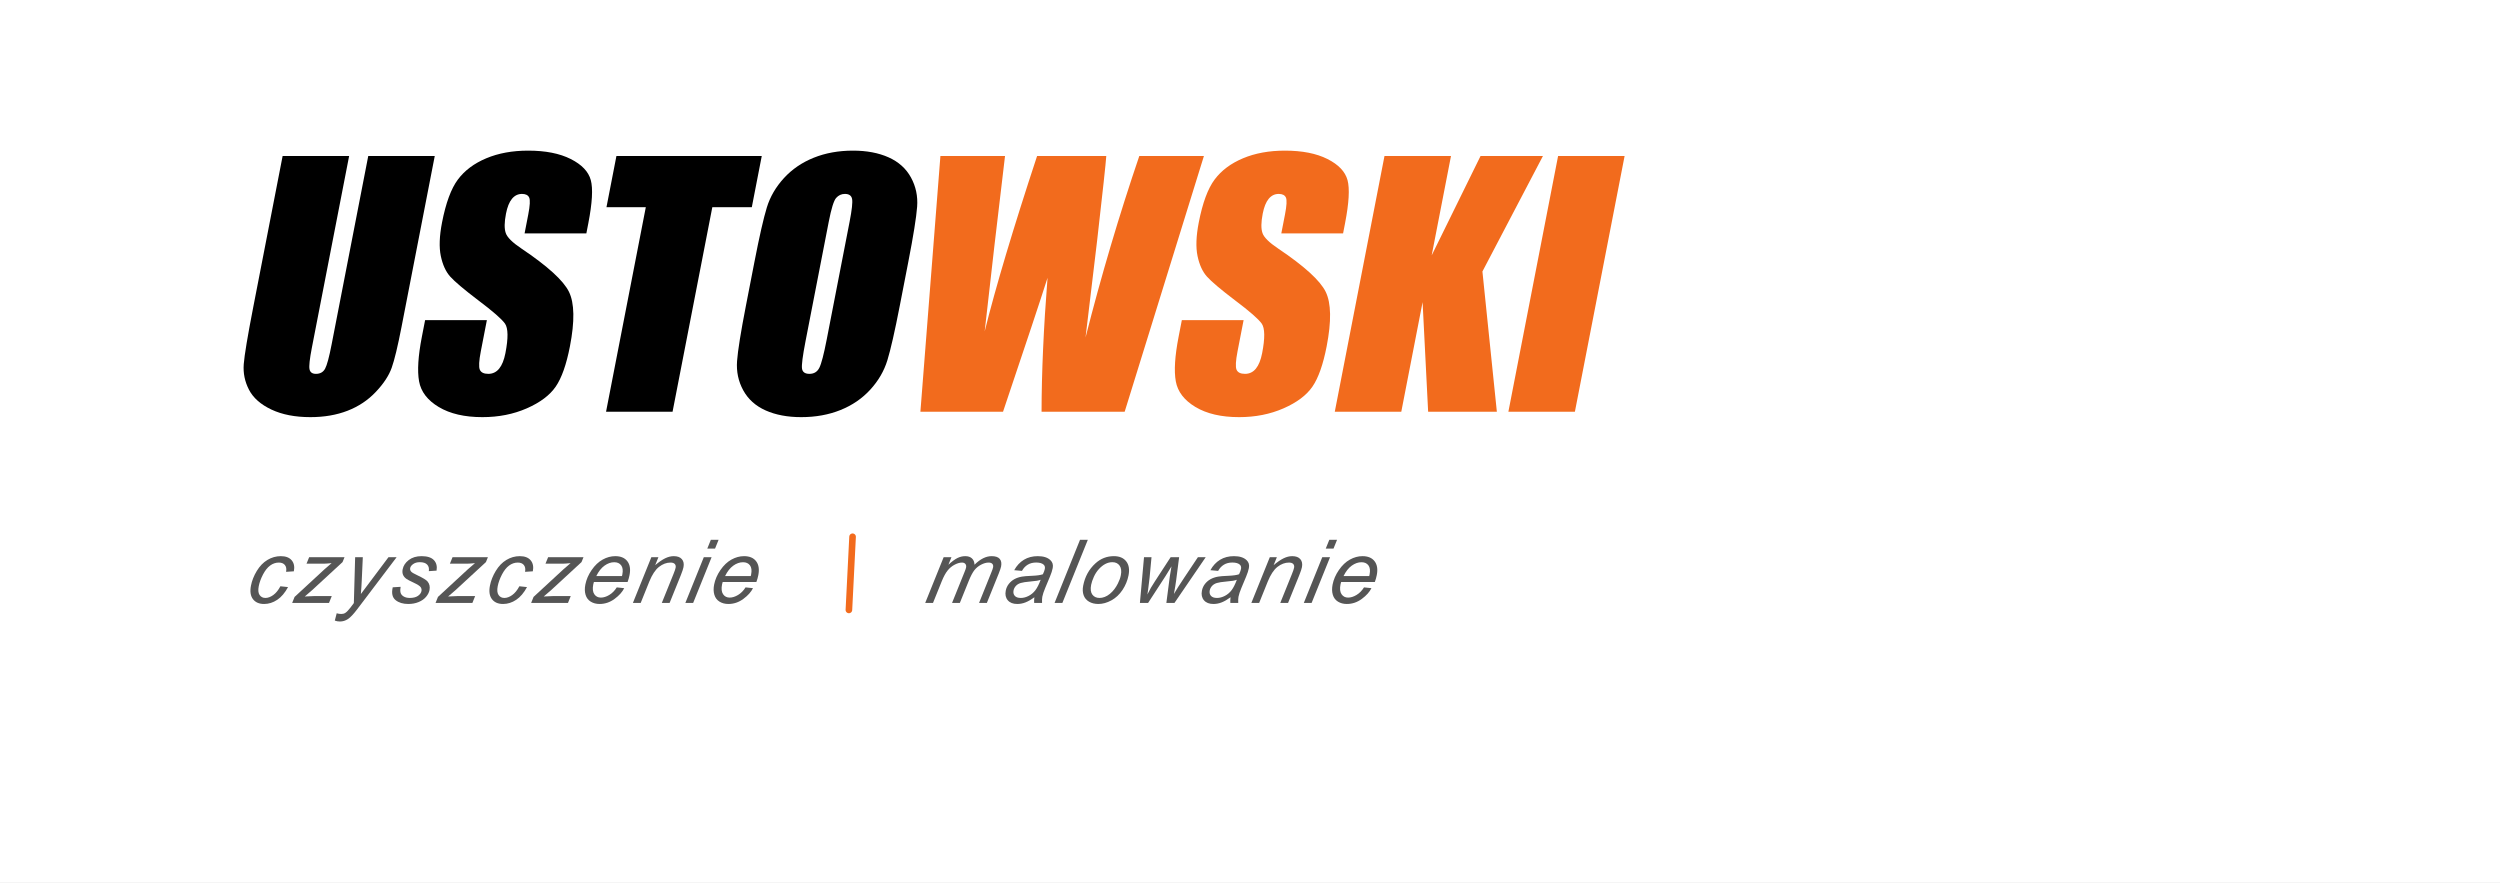
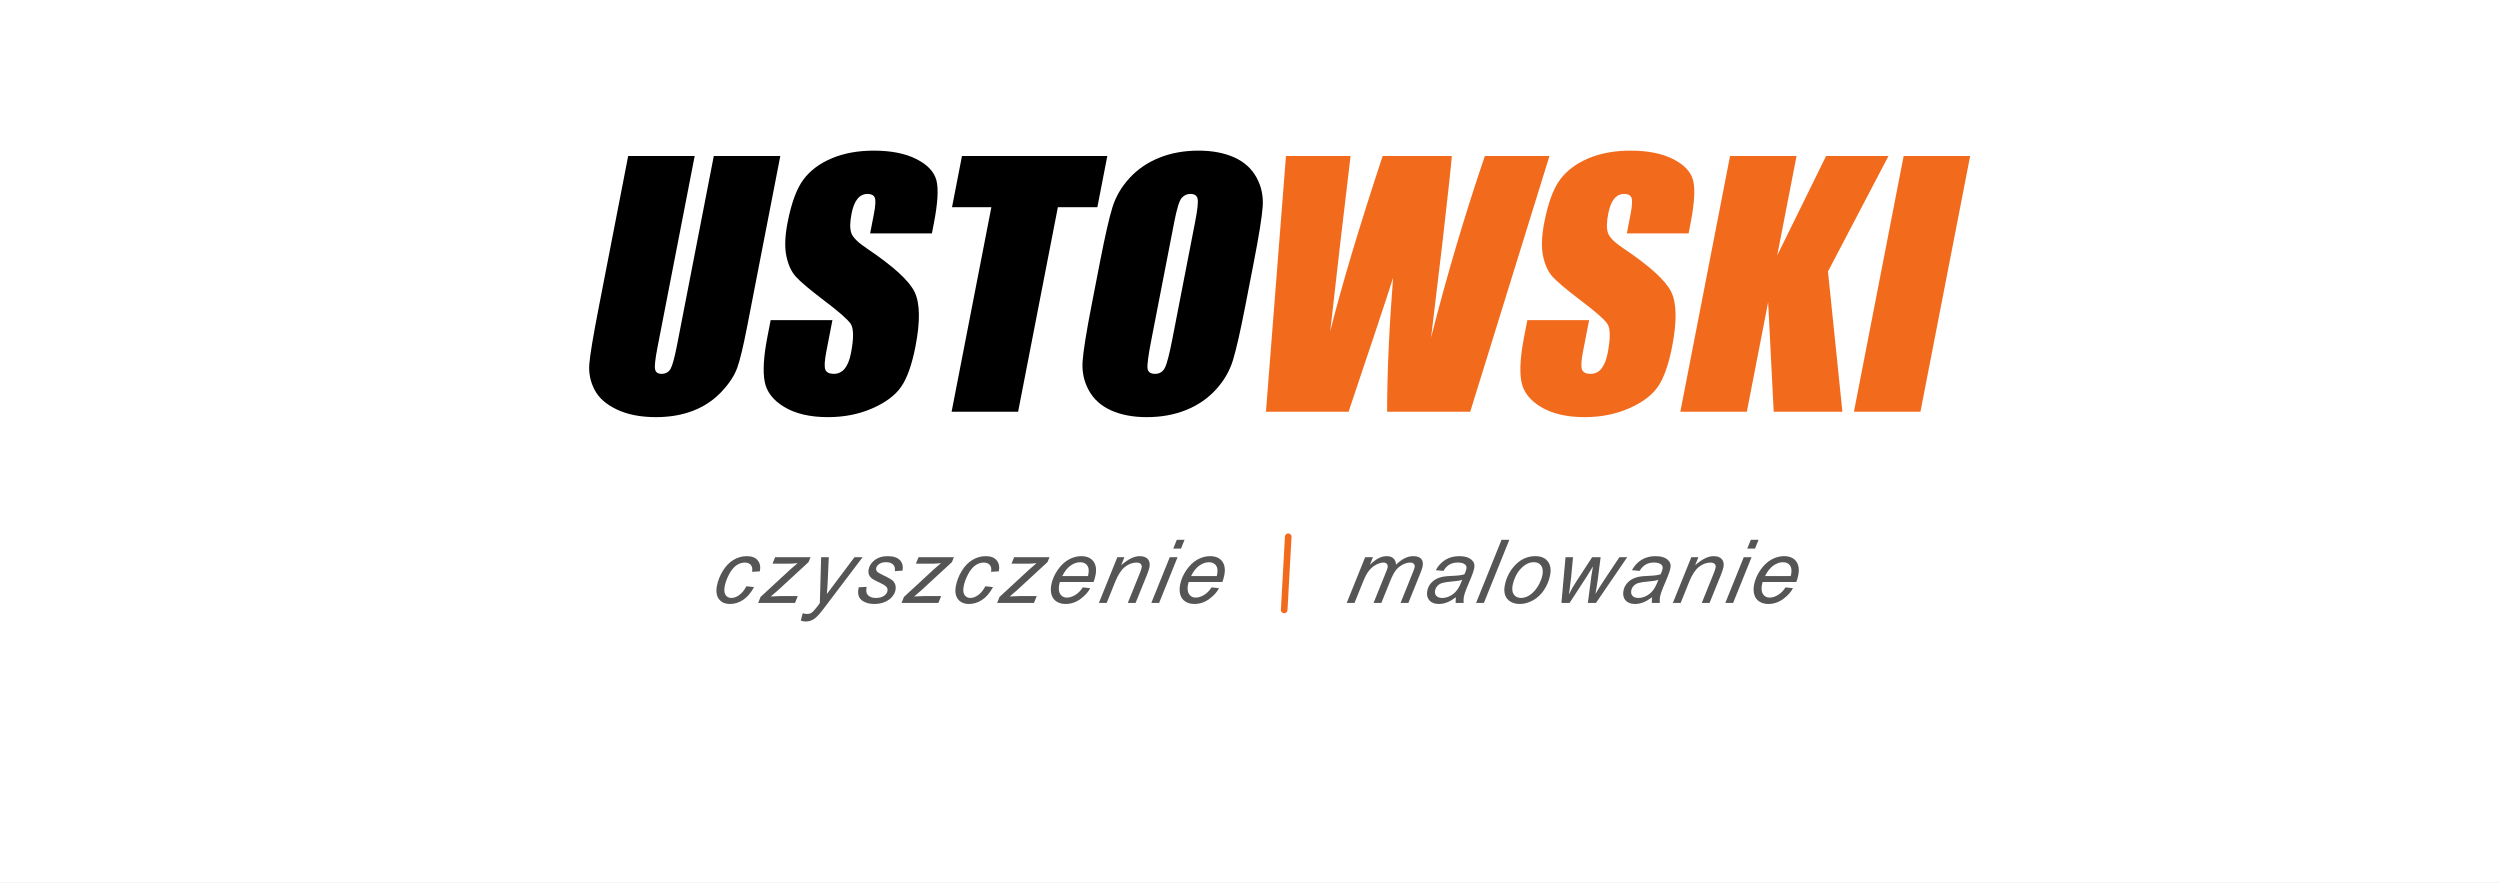
<svg xmlns="http://www.w3.org/2000/svg" viewBox="0 0 680 240">
  <rect width="680" height="240" fill="#ffffff" />
-   <path d="M1041 1619V537Q1041 353 1029.0 278.5Q1017 204 958.0 125.5Q899 47 802.5 6.5Q706 -34 575 -34Q430 -34 319.0 14.0Q208 62 153.0 139.0Q98 216 88.0 301.5Q78 387 78 661V1619H499V405Q499 299 510.5 269.5Q522 240 557 240Q597 240 608.5 272.5Q620 305 620 426V1619Z" transform="matrix(0.042969,0,0.008352,-0.042969,60.00,112.00)" fill="#000000" />
-   <path d="M976 1129H585V1249Q585 1333 570.0 1356.0Q555 1379 520 1379Q482 1379 462.5 1348.0Q443 1317 443 1254Q443 1173 465 1132Q486 1091 584 1033Q865 866 938 759Q1011 652 1011 414Q1011 241 970.5 159.0Q930 77 814.0 21.5Q698 -34 544 -34Q375 -34 255.5 30.0Q136 94 99.0 193.0Q62 292 62 474V580H453V383Q453 292 469.5 266.0Q486 240 528 240Q570 240 590.5 273.0Q611 306 611 371Q611 514 572 558Q532 602 375 705Q218 809 167.0 856.0Q116 903 82.5 986.0Q49 1069 49 1198Q49 1384 96.5 1470.0Q144 1556 250.0 1604.5Q356 1653 506 1653Q670 1653 785.5 1600.0Q901 1547 938.5 1466.5Q976 1386 976 1193Z" transform="matrix(0.042969,0,0.008352,-0.042969,108.12,112.00)" fill="#000000" />
-   <path d="M932 1619V1295H682V0H261V1295H12V1619Z" transform="matrix(0.042969,0,0.008352,-0.042969,153.63,112.00)" fill="#000000" />
-   <path d="M1046 671Q1046 427 1034.5 325.5Q1023 224 962.5 140.0Q902 56 799.0 11.0Q696 -34 559 -34Q429 -34 325.5 8.5Q222 51 159.0 136.0Q96 221 84.0 321.0Q72 421 72 671V948Q72 1192 83.5 1293.5Q95 1395 155.5 1479.0Q216 1563 319.0 1608.0Q422 1653 559 1653Q689 1653 792.5 1610.5Q896 1568 959.0 1483.0Q1022 1398 1034.0 1298.0Q1046 1198 1046 948ZM625 1203Q625 1316 612.5 1347.5Q600 1379 561 1379Q528 1379 510.5 1353.5Q493 1328 493 1203V447Q493 306 504.5 273.0Q516 240 558 240Q601 240 613.0 278.0Q625 316 625 459Z" transform="matrix(0.042969,0,0.008352,-0.042969,194.19,112.00)" fill="#000000" />
-   <path d="M1668 1619 1481 0H955Q883 373 828 848Q803 645 711 0H188L0 1619H409L452 1054L496 509Q519 932 612 1619H1050Q1059 1548 1096 1085L1142 470Q1177 1057 1259 1619Z" transform="matrix(0.042969,0,0.008352,-0.042969,242.27,112.00)" fill="#f26b1d" />
-   <path d="M976 1129H585V1249Q585 1333 570.0 1356.0Q555 1379 520 1379Q482 1379 462.5 1348.0Q443 1317 443 1254Q443 1173 465 1132Q486 1091 584 1033Q865 866 938 759Q1011 652 1011 414Q1011 241 970.5 159.0Q930 77 814.0 21.5Q698 -34 544 -34Q375 -34 255.5 30.0Q136 94 99.0 193.0Q62 292 62 474V580H453V383Q453 292 469.5 266.0Q486 240 528 240Q570 240 590.5 273.0Q611 306 611 371Q611 514 572 558Q532 602 375 705Q218 809 167.0 856.0Q116 903 82.5 986.0Q49 1069 49 1198Q49 1384 96.5 1470.0Q144 1556 250.0 1604.5Q356 1653 506 1653Q670 1653 785.5 1600.0Q901 1547 938.5 1466.5Q976 1386 976 1193Z" transform="matrix(0.042969,0,0.008352,-0.042969,313.95,112.00)" fill="#f26b1d" />
-   <path d="M1087 1619 846 888 1110 0H675L505 694V0H84V1619H505V990L692 1619Z" transform="matrix(0.042969,0,0.008352,-0.042969,359.45,112.00)" fill="#f26b1d" />
-   <path d="M505 1619V0H84V1619Z" transform="matrix(0.042969,0,0.008352,-0.042969,406.67,112.00)" fill="#f26b1d" />
-   <path d="M801 387 982 368Q914 169 788.5 72.5Q663 -24 503 -24Q330 -24 222.5 88.0Q115 200 115 401Q115 575 184.0 743.0Q253 911 381.5 998.5Q510 1086 675 1086Q846 1086 946.0 989.5Q1046 893 1046 734L868 722Q867 823 809.5 880.0Q752 937 658 937Q549 937 469.0 868.0Q389 799 343.5 658.5Q298 518 298 388Q298 252 358.0 184.0Q418 116 506 116Q594 116 674.5 183.0Q755 250 801 387Z" transform="matrix(0.011719,0,0.002278,-0.011719,66.00,164.00)" fill="#555555" />
-   <path d="M40 0 69 140 640 783Q701 851 776 924Q647 911 591 911H196L228 1062H1049L1025 948L449 301Q400 246 303 150Q454 159 510 159H928L895 0Z" transform="matrix(0.011719,0,0.002278,-0.011719,79.00,164.00)" fill="#555555" />
-   <path d="M0 -410 11 -240Q67 -256 120 -256Q175 -256 209 -231Q253 -198 305 -107L363 -3L186 1062H364L444 525Q468 366 485 207L960 1062H1149L472 -141Q374 -317 298.0 -374.0Q222 -431 123 -431Q60 -431 0 -410Z" transform="matrix(0.011719,0,0.002278,-0.011719,92.00,164.00)" fill="#555555" />
-   <path d="M85 363 266 374Q266 296 290.0 241.0Q314 186 378.5 151.0Q443 116 529 116Q649 116 709.0 164.0Q769 212 769 277Q769 324 733 366Q696 408 552.5 469.5Q409 531 369 556Q302 597 268.0 652.5Q234 708 234 780Q234 906 334.0 996.0Q434 1086 614 1086Q814 1086 918.5 993.5Q1023 901 1027 750L850 738Q846 834 782.0 890.0Q718 946 601 946Q507 946 455.0 903.0Q403 860 403 810Q403 760 448 722Q478 696 603 642Q811 552 865 500Q951 417 951 298Q951 219 902.5 143.0Q854 67 754.5 21.5Q655 -24 520 -24Q336 -24 207 67Q78 158 85 363Z" transform="matrix(0.011719,0,0.002278,-0.011719,105.00,164.00)" fill="#555555" />
-   <path d="M40 0 69 140 640 783Q701 851 776 924Q647 911 591 911H196L228 1062H1049L1025 948L449 301Q400 246 303 150Q454 159 510 159H928L895 0Z" transform="matrix(0.011719,0,0.002278,-0.011719,118.00,164.00)" fill="#555555" />
-   <path d="M801 387 982 368Q914 169 788.5 72.5Q663 -24 503 -24Q330 -24 222.5 88.0Q115 200 115 401Q115 575 184.0 743.0Q253 911 381.5 998.5Q510 1086 675 1086Q846 1086 946.0 989.5Q1046 893 1046 734L868 722Q867 823 809.5 880.0Q752 937 658 937Q549 937 469.0 868.0Q389 799 343.5 658.5Q298 518 298 388Q298 252 358.0 184.0Q418 116 506 116Q594 116 674.5 183.0Q755 250 801 387Z" transform="matrix(0.011719,0,0.002278,-0.011719,131.00,164.00)" fill="#555555" />
-   <path d="M40 0 69 140 640 783Q701 851 776 924Q647 911 591 911H196L228 1062H1049L1025 948L449 301Q400 246 303 150Q454 159 510 159H928L895 0Z" transform="matrix(0.011719,0,0.002278,-0.011719,144.00,164.00)" fill="#555555" />
-   <path d="M848 361 1024 343Q986 212 849.5 94.0Q713 -24 524 -24Q406 -24 307.5 30.5Q209 85 157.5 189.0Q106 293 106 426Q106 600 186.5 763.5Q267 927 395.0 1006.5Q523 1086 672 1086Q862 1086 975.5 968.0Q1089 850 1089 646Q1089 568 1075 486H293Q289 455 289 430Q289 281 357.5 202.5Q426 124 525 124Q618 124 708.0 185.0Q798 246 848 361ZM322 624H918Q919 652 919 664Q919 800 851.0 872.5Q783 945 676 945Q560 945 464.5 865.0Q369 785 322 624Z" transform="matrix(0.011719,0,0.002278,-0.011719,157.00,164.00)" fill="#555555" />
-   <path d="M68 0 290 1062H454L415 877Q522 986 615.0 1036.0Q708 1086 805 1086Q934 1086 1007.5 1016.0Q1081 946 1081 829Q1081 770 1055 643L920 0H739L880 673Q901 771 901 818Q901 871 864.5 904.0Q828 937 759 937Q620 937 511.5 837.0Q403 737 352 494L249 0Z" transform="matrix(0.011719,0,0.002278,-0.011719,171.35,164.00)" fill="#555555" />
-   <path d="M325 1261 368 1466H548L505 1261ZM61 0 283 1062H464L242 0Z" transform="matrix(0.011719,0,0.002278,-0.011719,185.70,164.00)" fill="#555555" />
-   <path d="M848 361 1024 343Q986 212 849.5 94.0Q713 -24 524 -24Q406 -24 307.5 30.5Q209 85 157.5 189.0Q106 293 106 426Q106 600 186.5 763.5Q267 927 395.0 1006.5Q523 1086 672 1086Q862 1086 975.5 968.0Q1089 850 1089 646Q1089 568 1075 486H293Q289 455 289 430Q289 281 357.5 202.5Q426 124 525 124Q618 124 708.0 185.0Q798 246 848 361ZM322 624H918Q919 652 919 664Q919 800 851.0 872.5Q783 945 676 945Q560 945 464.5 865.0Q369 785 322 624Z" transform="matrix(0.011719,0,0.002278,-0.011719,192.03,164.00)" fill="#555555" />
-   <line x1="231.9" y1="146.0" x2="230.9" y2="165.9" stroke="#f26b1d" stroke-width="1.8" stroke-linecap="round" />
-   <path d="M67 0 289 1062H470L433 887Q534 1000 613.5 1043.0Q693 1086 786 1086Q885 1086 951.5 1033.5Q1018 981 1039 887Q1120 987 1209.5 1036.5Q1299 1086 1398 1086Q1531 1086 1597.5 1023.0Q1664 960 1664 846Q1664 797 1641 684L1498 0H1317L1463 702Q1482 788 1482 825Q1482 877 1449.0 907.0Q1416 937 1356 937Q1275 937 1191.0 888.0Q1107 839 1060.5 759.5Q1014 680 979 515L871 0H690L840 717Q856 790 856 821Q856 873 823.5 905.0Q791 937 739 937Q662 937 577.5 888.0Q493 839 440.0 751.5Q387 664 353 502L248 0Z" transform="matrix(0.011719,0,0.002278,-0.011719,250.87,164.00)" fill="#555555" />
-   <path d="M784 132Q690 51 603.0 13.5Q516 -24 417 -24Q270 -24 180.0 62.5Q90 149 90 284Q90 373 130.5 441.5Q171 510 238.0 551.5Q305 593 402 611Q463 623 633.5 630.0Q804 637 878 666Q899 740 899 789Q899 852 853 888Q790 938 669 938Q555 938 482.5 887.5Q410 837 377 744L194 760Q250 918 371.5 1002.0Q493 1086 678 1086Q875 1086 990 992Q1078 922 1078 810Q1078 725 1053 613L994 349Q966 223 966 144Q966 94 988 0H805Q790 52 784 132ZM851 538Q813 523 769.5 515.0Q726 507 624 498Q466 484 401.0 462.5Q336 441 303.0 394.0Q270 347 270 290Q270 214 322.5 165.0Q375 116 472 116Q562 116 645.0 163.5Q728 211 776.0 296.0Q824 381 851 538Z" transform="matrix(0.011719,0,0.002278,-0.011719,271.86,164.00)" fill="#555555" />
-   <path d="M54 0 360 1466H541L235 0Z" transform="matrix(0.011719,0,0.002278,-0.011719,286.21,164.00)" fill="#555555" />
-   <path d="M100 403Q100 714 283 918Q434 1086 679 1086Q871 1086 988.5 966.0Q1106 846 1106 642Q1106 459 1032.0 301.5Q958 144 821.5 60.0Q685 -24 534 -24Q410 -24 308.5 29.0Q207 82 153.5 179.0Q100 276 100 403ZM281 421Q281 271 353.0 193.5Q425 116 536 116Q594 116 651.0 139.5Q708 163 757.0 211.0Q806 259 840.5 320.5Q875 382 896 453Q927 552 927 643Q927 787 854.5 866.5Q782 946 672 946Q587 946 517.0 905.5Q447 865 390.5 787.0Q334 709 307.5 605.5Q281 502 281 421Z" transform="matrix(0.011719,0,0.002278,-0.011719,292.54,164.00)" fill="#555555" />
-   <path d="M270 0 159 1062H333L381 585L400 317Q402 287 406 196Q436 298 457.0 352.5Q478 407 524 508L777 1062H974L1009 531Q1017 410 1019 208Q1069 342 1182 580L1410 1062H1591L1072 0H884L844 623Q840 681 838 849Q797 742 741 618L460 0Z" transform="matrix(0.011719,0,0.002278,-0.011719,306.89,164.00)" fill="#555555" />
-   <path d="M784 132Q690 51 603.0 13.5Q516 -24 417 -24Q270 -24 180.0 62.5Q90 149 90 284Q90 373 130.5 441.5Q171 510 238.0 551.5Q305 593 402 611Q463 623 633.5 630.0Q804 637 878 666Q899 740 899 789Q899 852 853 888Q790 938 669 938Q555 938 482.5 887.5Q410 837 377 744L194 760Q250 918 371.5 1002.0Q493 1086 678 1086Q875 1086 990 992Q1078 922 1078 810Q1078 725 1053 613L994 349Q966 223 966 144Q966 94 988 0H805Q790 52 784 132ZM851 538Q813 523 769.5 515.0Q726 507 624 498Q466 484 401.0 462.5Q336 441 303.0 394.0Q270 347 270 290Q270 214 322.5 165.0Q375 116 472 116Q562 116 645.0 163.5Q728 211 776.0 296.0Q824 381 851 538Z" transform="matrix(0.011719,0,0.002278,-0.011719,325.22,164.00)" fill="#555555" />
-   <path d="M68 0 290 1062H454L415 877Q522 986 615.0 1036.0Q708 1086 805 1086Q934 1086 1007.5 1016.0Q1081 946 1081 829Q1081 770 1055 643L920 0H739L880 673Q901 771 901 818Q901 871 864.5 904.0Q828 937 759 937Q620 937 511.5 837.0Q403 737 352 494L249 0Z" transform="matrix(0.011719,0,0.002278,-0.011719,339.57,164.00)" fill="#555555" />
-   <path d="M325 1261 368 1466H548L505 1261ZM61 0 283 1062H464L242 0Z" transform="matrix(0.011719,0,0.002278,-0.011719,353.92,164.00)" fill="#555555" />
-   <path d="M848 361 1024 343Q986 212 849.5 94.0Q713 -24 524 -24Q406 -24 307.5 30.5Q209 85 157.5 189.0Q106 293 106 426Q106 600 186.5 763.5Q267 927 395.0 1006.5Q523 1086 672 1086Q862 1086 975.5 968.0Q1089 850 1089 646Q1089 568 1075 486H293Q289 455 289 430Q289 281 357.5 202.5Q426 124 525 124Q618 124 708.0 185.0Q798 246 848 361ZM322 624H918Q919 652 919 664Q919 800 851.0 872.5Q783 945 676 945Q560 945 464.5 865.0Q369 785 322 624Z" transform="matrix(0.011719,0,0.002278,-0.011719,360.25,164.00)" fill="#555555" />
+   <path d="M1041 1619V537Q1041 353 1029.0 278.5Q1017 204 958.0 125.5Q899 47 802.5 6.5Q706 -34 575 -34Q430 -34 319.0 14.0Q208 62 153.0 139.0Q98 216 88.0 301.5Q78 387 78 661V1619H499V405Q499 299 510.5 269.5Q522 240 557 240Q597 240 608.5 272.5Q620 305 620 426V1619Z" transform="matrix(0.042969,0,0.008352,-0.042969,153.99,112.00)" fill="#000000" />
+   <path d="M976 1129H585V1249Q585 1333 570.0 1356.0Q555 1379 520 1379Q482 1379 462.5 1348.0Q443 1317 443 1254Q443 1173 465 1132Q486 1091 584 1033Q865 866 938 759Q1011 652 1011 414Q1011 241 970.5 159.0Q930 77 814.0 21.5Q698 -34 544 -34Q375 -34 255.5 30.0Q136 94 99.0 193.0Q62 292 62 474V580H453V383Q453 292 469.5 266.0Q486 240 528 240Q570 240 590.5 273.0Q611 306 611 371Q611 514 572 558Q532 602 375 705Q218 809 167.0 856.0Q116 903 82.5 986.0Q49 1069 49 1198Q49 1384 96.5 1470.0Q144 1556 250.0 1604.5Q356 1653 506 1653Q670 1653 785.5 1600.0Q901 1547 938.5 1466.5Q976 1386 976 1193Z" transform="matrix(0.042969,0,0.008352,-0.042969,202.11,112.00)" fill="#000000" />
+   <path d="M932 1619V1295H682V0H261V1295H12V1619Z" transform="matrix(0.042969,0,0.008352,-0.042969,247.62,112.00)" fill="#000000" />
+   <path d="M1046 671Q1046 427 1034.5 325.5Q1023 224 962.5 140.0Q902 56 799.0 11.0Q696 -34 559 -34Q429 -34 325.5 8.5Q222 51 159.0 136.0Q96 221 84.0 321.0Q72 421 72 671V948Q72 1192 83.5 1293.5Q95 1395 155.5 1479.0Q216 1563 319.0 1608.0Q422 1653 559 1653Q689 1653 792.5 1610.5Q896 1568 959.0 1483.0Q1022 1398 1034.0 1298.0Q1046 1198 1046 948ZM625 1203Q625 1316 612.5 1347.5Q600 1379 561 1379Q528 1379 510.5 1353.5Q493 1328 493 1203V447Q493 306 504.5 273.0Q516 240 558 240Q601 240 613.0 278.0Q625 316 625 459Z" transform="matrix(0.042969,0,0.008352,-0.042969,288.18,112.00)" fill="#000000" />
+   <path d="M1668 1619 1481 0H955Q883 373 828 848Q803 645 711 0H188L0 1619H409L452 1054L496 509Q519 932 612 1619H1050Q1059 1548 1096 1085L1142 470Q1177 1057 1259 1619Z" transform="matrix(0.042969,0,0.008352,-0.042969,336.26,112.00)" fill="#f26b1d" />
+   <path d="M976 1129H585V1249Q585 1333 570.0 1356.0Q555 1379 520 1379Q482 1379 462.5 1348.0Q443 1317 443 1254Q443 1173 465 1132Q486 1091 584 1033Q865 866 938 759Q1011 652 1011 414Q1011 241 970.5 159.0Q930 77 814.0 21.5Q698 -34 544 -34Q375 -34 255.5 30.0Q136 94 99.0 193.0Q62 292 62 474V580H453V383Q453 292 469.5 266.0Q486 240 528 240Q570 240 590.5 273.0Q611 306 611 371Q611 514 572 558Q532 602 375 705Q218 809 167.0 856.0Q116 903 82.5 986.0Q49 1069 49 1198Q49 1384 96.5 1470.0Q144 1556 250.0 1604.5Q356 1653 506 1653Q670 1653 785.5 1600.0Q901 1547 938.5 1466.5Q976 1386 976 1193Z" transform="matrix(0.042969,0,0.008352,-0.042969,407.93,112.00)" fill="#f26b1d" />
+   <path d="M1087 1619 846 888 1110 0H675L505 694V0H84V1619H505V990L692 1619Z" transform="matrix(0.042969,0,0.008352,-0.042969,453.44,112.00)" fill="#f26b1d" />
+   <path d="M505 1619V0H84V1619Z" transform="matrix(0.042969,0,0.008352,-0.042969,500.66,112.00)" fill="#f26b1d" />
+   <path d="M801 387 982 368Q914 169 788.5 72.5Q663 -24 503 -24Q330 -24 222.5 88.0Q115 200 115 401Q115 575 184.0 743.0Q253 911 381.5 998.5Q510 1086 675 1086Q846 1086 946.0 989.5Q1046 893 1046 734L868 722Q867 823 809.5 880.0Q752 937 658 937Q549 937 469.0 868.0Q389 799 343.5 658.5Q298 518 298 388Q298 252 358.0 184.0Q418 116 506 116Q594 116 674.5 183.0Q755 250 801 387Z" transform="matrix(0.011719,0,0.002278,-0.011719,192.75,164.00)" fill="#555555" />
+   <path d="M40 0 69 140 640 783Q701 851 776 924Q647 911 591 911H196L228 1062H1049L1025 948L449 301Q400 246 303 150Q454 159 510 159H928L895 0Z" transform="matrix(0.011719,0,0.002278,-0.011719,205.75,164.00)" fill="#555555" />
+   <path d="M0 -410 11 -240Q67 -256 120 -256Q175 -256 209 -231Q253 -198 305 -107L363 -3L186 1062H364L444 525Q468 366 485 207L960 1062H1149L472 -141Q374 -317 298.0 -374.0Q222 -431 123 -431Q60 -431 0 -410Z" transform="matrix(0.011719,0,0.002278,-0.011719,218.75,164.00)" fill="#555555" />
+   <path d="M85 363 266 374Q266 296 290.0 241.0Q314 186 378.5 151.0Q443 116 529 116Q649 116 709.0 164.0Q769 212 769 277Q769 324 733 366Q696 408 552.5 469.5Q409 531 369 556Q302 597 268.0 652.5Q234 708 234 780Q234 906 334.0 996.0Q434 1086 614 1086Q814 1086 918.5 993.5Q1023 901 1027 750L850 738Q846 834 782.0 890.0Q718 946 601 946Q507 946 455.0 903.0Q403 860 403 810Q403 760 448 722Q478 696 603 642Q811 552 865 500Q951 417 951 298Q951 219 902.5 143.0Q854 67 754.5 21.5Q655 -24 520 -24Q336 -24 207 67Q78 158 85 363Z" transform="matrix(0.011719,0,0.002278,-0.011719,231.75,164.00)" fill="#555555" />
+   <path d="M40 0 69 140 640 783Q701 851 776 924Q647 911 591 911H196L228 1062H1049L1025 948L449 301Q400 246 303 150Q454 159 510 159H928L895 0Z" transform="matrix(0.011719,0,0.002278,-0.011719,244.75,164.00)" fill="#555555" />
+   <path d="M801 387 982 368Q914 169 788.5 72.5Q663 -24 503 -24Q330 -24 222.5 88.0Q115 200 115 401Q115 575 184.0 743.0Q253 911 381.5 998.5Q510 1086 675 1086Q846 1086 946.0 989.5Q1046 893 1046 734L868 722Q867 823 809.5 880.0Q752 937 658 937Q549 937 469.0 868.0Q389 799 343.5 658.5Q298 518 298 388Q298 252 358.0 184.0Q418 116 506 116Q594 116 674.5 183.0Q755 250 801 387Z" transform="matrix(0.011719,0,0.002278,-0.011719,257.75,164.00)" fill="#555555" />
+   <path d="M40 0 69 140 640 783Q701 851 776 924Q647 911 591 911H196L228 1062H1049L1025 948L449 301Q400 246 303 150Q454 159 510 159H928L895 0Z" transform="matrix(0.011719,0,0.002278,-0.011719,270.75,164.00)" fill="#555555" />
+   <path d="M848 361 1024 343Q986 212 849.5 94.0Q713 -24 524 -24Q406 -24 307.5 30.5Q209 85 157.5 189.0Q106 293 106 426Q106 600 186.5 763.5Q267 927 395.0 1006.5Q523 1086 672 1086Q862 1086 975.5 968.0Q1089 850 1089 646Q1089 568 1075 486H293Q289 455 289 430Q289 281 357.5 202.5Q426 124 525 124Q618 124 708.0 185.0Q798 246 848 361ZM322 624H918Q919 652 919 664Q919 800 851.0 872.5Q783 945 676 945Q560 945 464.5 865.0Q369 785 322 624Z" transform="matrix(0.011719,0,0.002278,-0.011719,283.75,164.00)" fill="#555555" />
+   <path d="M68 0 290 1062H454L415 877Q522 986 615.0 1036.0Q708 1086 805 1086Q934 1086 1007.5 1016.0Q1081 946 1081 829Q1081 770 1055 643L920 0H739L880 673Q901 771 901 818Q901 871 864.5 904.0Q828 937 759 937Q620 937 511.5 837.0Q403 737 352 494L249 0Z" transform="matrix(0.011719,0,0.002278,-0.011719,298.10,164.00)" fill="#555555" />
+   <path d="M325 1261 368 1466H548L505 1261ZM61 0 283 1062H464L242 0Z" transform="matrix(0.011719,0,0.002278,-0.011719,312.44,164.00)" fill="#555555" />
+   <path d="M848 361 1024 343Q986 212 849.5 94.0Q713 -24 524 -24Q406 -24 307.5 30.5Q209 85 157.5 189.0Q106 293 106 426Q106 600 186.5 763.5Q267 927 395.0 1006.5Q523 1086 672 1086Q862 1086 975.5 968.0Q1089 850 1089 646Q1089 568 1075 486H293Q289 455 289 430Q289 281 357.5 202.5Q426 124 525 124Q618 124 708.0 185.0Q798 246 848 361ZM322 624H918Q919 652 919 664Q919 800 851.0 872.5Q783 945 676 945Q560 945 464.5 865.0Q369 785 322 624Z" transform="matrix(0.011719,0,0.002278,-0.011719,318.78,164.00)" fill="#555555" />
+   <line x1="350.4" y1="146.0" x2="349.3" y2="165.9" stroke="#f26b1d" stroke-width="1.8" stroke-linecap="round" />
+   <path d="M67 0 289 1062H470L433 887Q534 1000 613.5 1043.0Q693 1086 786 1086Q885 1086 951.5 1033.5Q1018 981 1039 887Q1120 987 1209.5 1036.5Q1299 1086 1398 1086Q1531 1086 1597.5 1023.0Q1664 960 1664 846Q1664 797 1641 684L1498 0H1317L1463 702Q1482 788 1482 825Q1482 877 1449.0 907.0Q1416 937 1356 937Q1275 937 1191.0 888.0Q1107 839 1060.5 759.5Q1014 680 979 515L871 0H690L840 717Q856 790 856 821Q856 873 823.5 905.0Q791 937 739 937Q662 937 577.5 888.0Q493 839 440.0 751.5Q387 664 353 502L248 0Z" transform="matrix(0.011719,0,0.002278,-0.011719,365.52,164.00)" fill="#555555" />
+   <path d="M784 132Q690 51 603.0 13.5Q516 -24 417 -24Q270 -24 180.0 62.5Q90 149 90 284Q90 373 130.5 441.5Q171 510 238.0 551.5Q305 593 402 611Q463 623 633.5 630.0Q804 637 878 666Q899 740 899 789Q899 852 853 888Q790 938 669 938Q555 938 482.5 887.5Q410 837 377 744L194 760Q250 918 371.5 1002.0Q493 1086 678 1086Q875 1086 990 992Q1078 922 1078 810Q1078 725 1053 613L994 349Q966 223 966 144Q966 94 988 0H805Q790 52 784 132ZM851 538Q813 523 769.5 515.0Q726 507 624 498Q466 484 401.0 462.5Q336 441 303.0 394.0Q270 347 270 290Q270 214 322.5 165.0Q375 116 472 116Q562 116 645.0 163.5Q728 211 776.0 296.0Q824 381 851 538Z" transform="matrix(0.011719,0,0.002278,-0.011719,386.52,164.00)" fill="#555555" />
+   <path d="M54 0 360 1466H541L235 0Z" transform="matrix(0.011719,0,0.002278,-0.011719,400.86,164.00)" fill="#555555" />
+   <path d="M100 403Q100 714 283 918Q434 1086 679 1086Q871 1086 988.5 966.0Q1106 846 1106 642Q1106 459 1032.0 301.5Q958 144 821.5 60.0Q685 -24 534 -24Q410 -24 308.5 29.0Q207 82 153.5 179.0Q100 276 100 403ZM281 421Q281 271 353.0 193.5Q425 116 536 116Q594 116 651.0 139.5Q708 163 757.0 211.0Q806 259 840.5 320.5Q875 382 896 453Q927 552 927 643Q927 787 854.5 866.5Q782 946 672 946Q587 946 517.0 905.5Q447 865 390.5 787.0Q334 709 307.5 605.5Q281 502 281 421Z" transform="matrix(0.011719,0,0.002278,-0.011719,407.20,164.00)" fill="#555555" />
+   <path d="M270 0 159 1062H333L381 585L400 317Q402 287 406 196Q436 298 457.0 352.5Q478 407 524 508L777 1062H974L1009 531Q1017 410 1019 208Q1069 342 1182 580L1410 1062H1591L1072 0H884L844 623Q840 681 838 849Q797 742 741 618L460 0Z" transform="matrix(0.011719,0,0.002278,-0.011719,421.54,164.00)" fill="#555555" />
+   <path d="M784 132Q690 51 603.0 13.5Q516 -24 417 -24Q270 -24 180.0 62.5Q90 149 90 284Q90 373 130.5 441.5Q171 510 238.0 551.5Q305 593 402 611Q463 623 633.5 630.0Q804 637 878 666Q899 740 899 789Q899 852 853 888Q790 938 669 938Q555 938 482.5 887.5Q410 837 377 744L194 760Q250 918 371.5 1002.0Q493 1086 678 1086Q875 1086 990 992Q1078 922 1078 810Q1078 725 1053 613L994 349Q966 223 966 144Q966 94 988 0H805Q790 52 784 132ZM851 538Q813 523 769.5 515.0Q726 507 624 498Q466 484 401.0 462.5Q336 441 303.0 394.0Q270 347 270 290Q270 214 322.5 165.0Q375 116 472 116Q562 116 645.0 163.5Q728 211 776.0 296.0Q824 381 851 538Z" transform="matrix(0.011719,0,0.002278,-0.011719,439.88,164.00)" fill="#555555" />
+   <path d="M68 0 290 1062H454L415 877Q522 986 615.0 1036.0Q708 1086 805 1086Q934 1086 1007.5 1016.0Q1081 946 1081 829Q1081 770 1055 643L920 0H739L880 673Q901 771 901 818Q901 871 864.5 904.0Q828 937 759 937Q620 937 511.5 837.0Q403 737 352 494L249 0Z" transform="matrix(0.011719,0,0.002278,-0.011719,454.22,164.00)" fill="#555555" />
+   <path d="M325 1261 368 1466H548L505 1261ZM61 0 283 1062H464L242 0Z" transform="matrix(0.011719,0,0.002278,-0.011719,468.57,164.00)" fill="#555555" />
+   <path d="M848 361 1024 343Q986 212 849.5 94.0Q713 -24 524 -24Q406 -24 307.5 30.5Q209 85 157.5 189.0Q106 293 106 426Q106 600 186.5 763.5Q267 927 395.0 1006.5Q523 1086 672 1086Q862 1086 975.5 968.0Q1089 850 1089 646Q1089 568 1075 486H293Q289 455 289 430Q289 281 357.5 202.5Q426 124 525 124Q618 124 708.0 185.0Q798 246 848 361ZM322 624H918Q919 652 919 664Q919 800 851.0 872.5Q783 945 676 945Q560 945 464.5 865.0Q369 785 322 624Z" transform="matrix(0.011719,0,0.002278,-0.011719,474.90,164.00)" fill="#555555" />
</svg>
